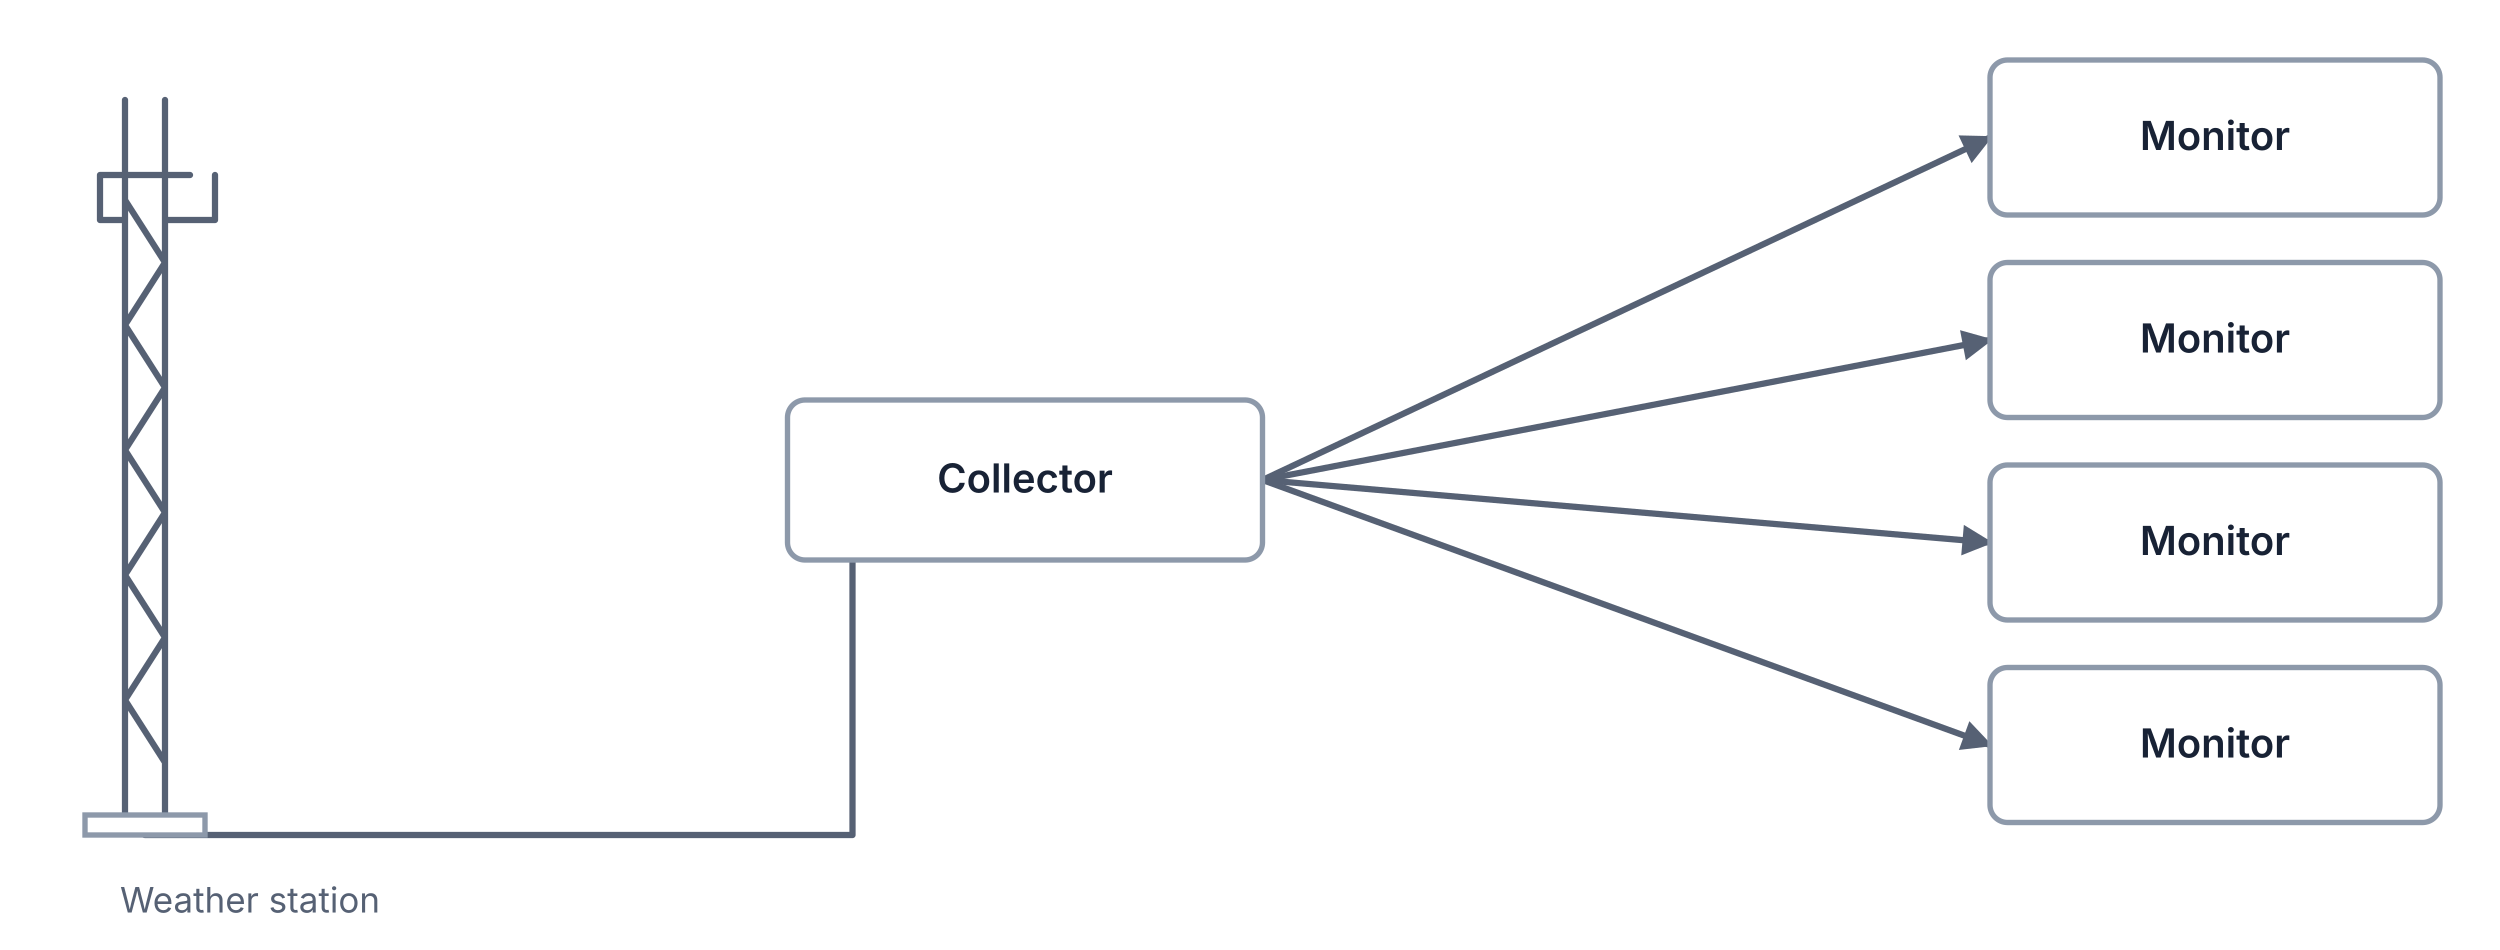
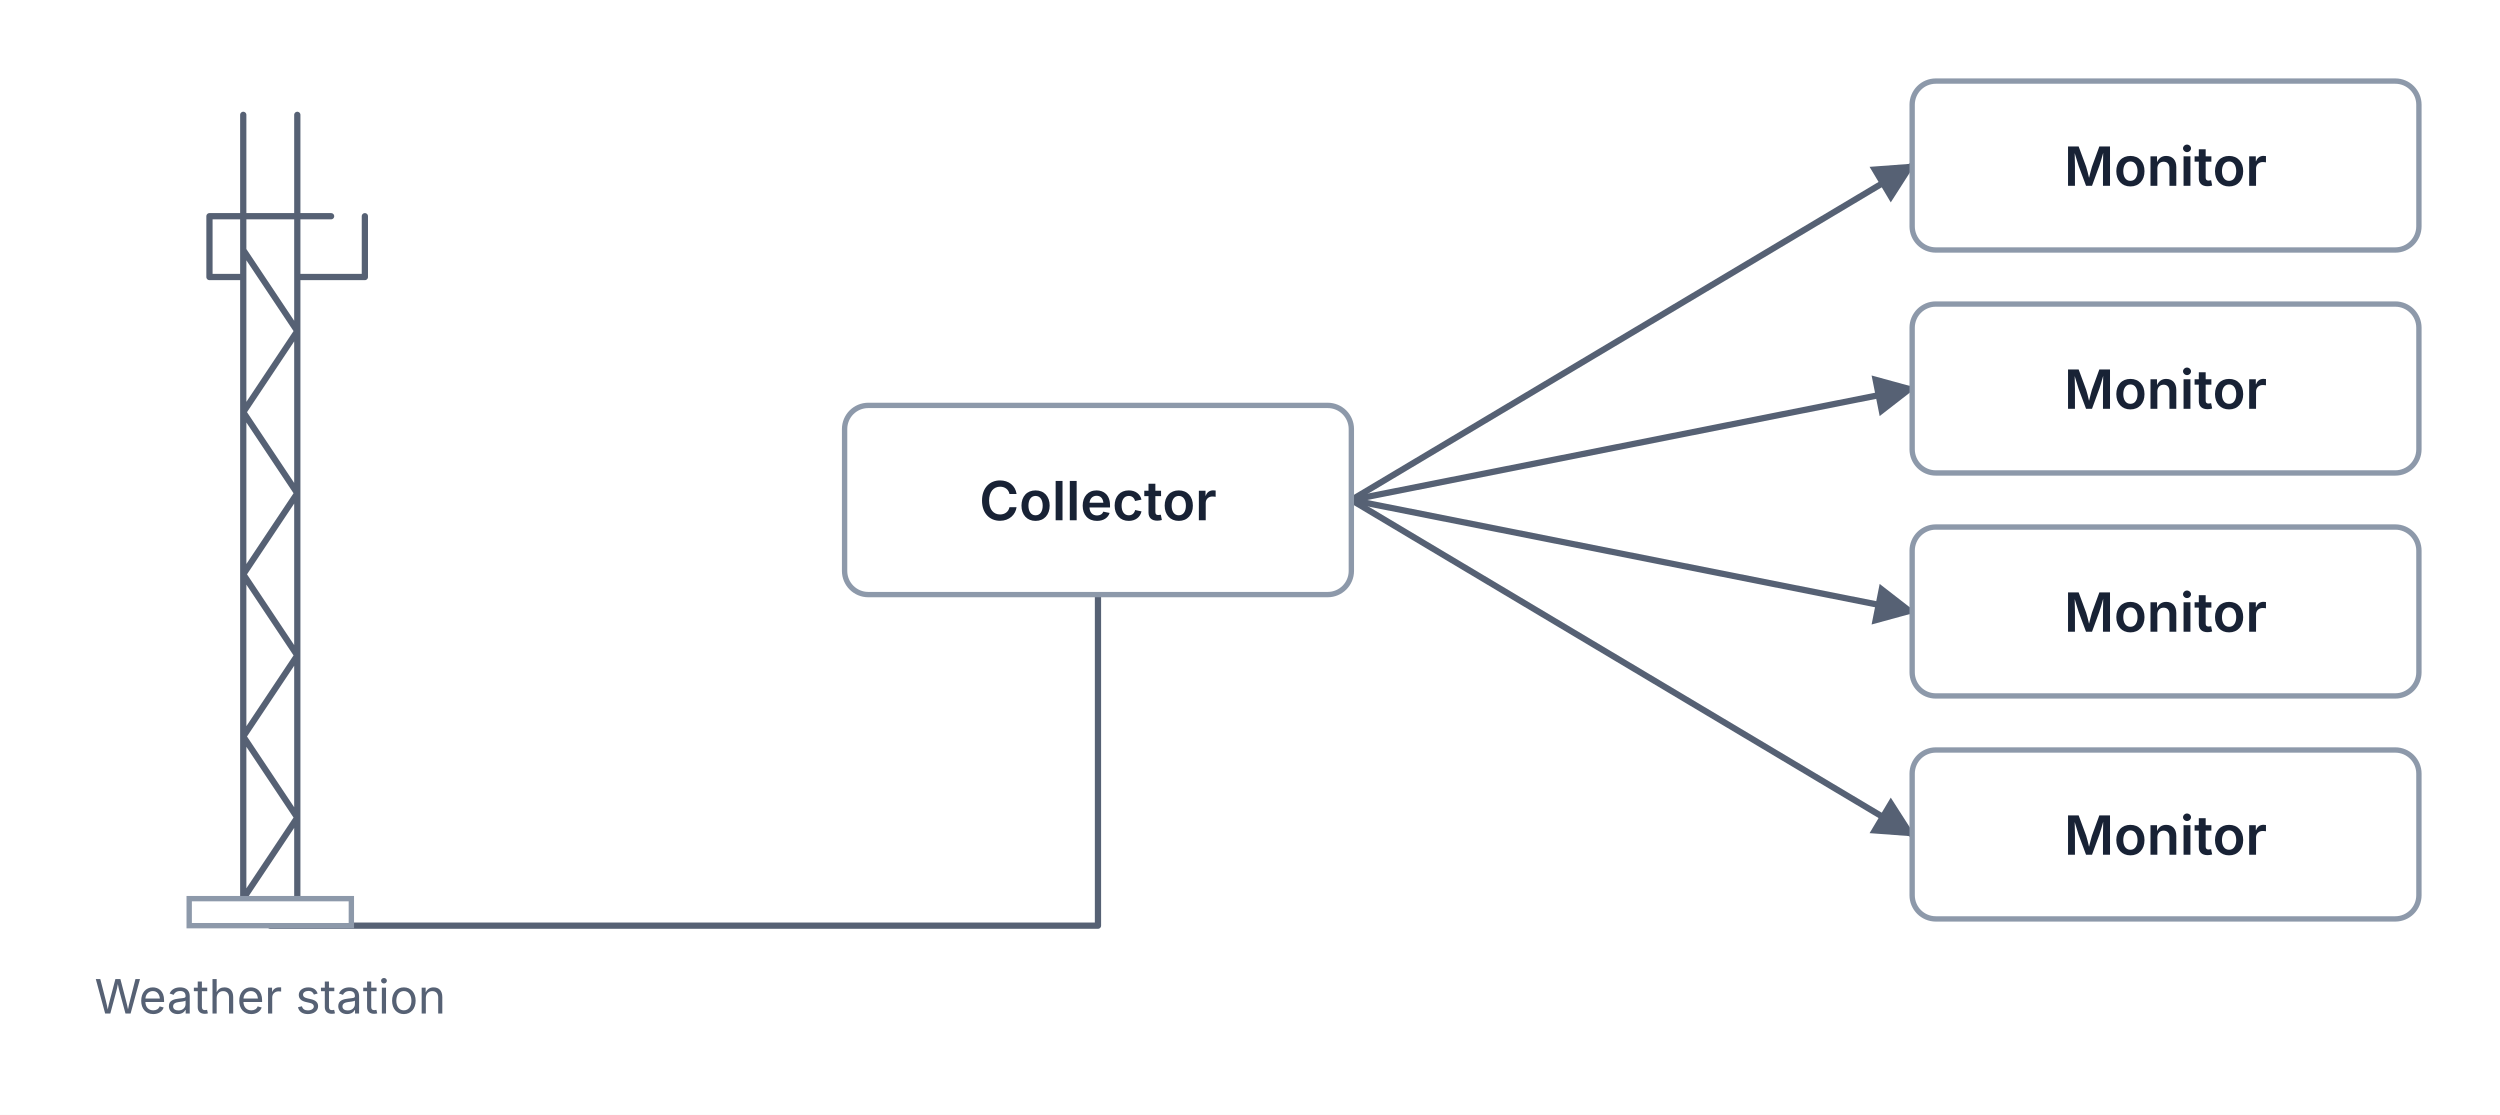
- <svg xmlns="http://www.w3.org/2000/svg" width="700" height="266" viewBox="0 0 1000 380" role="img" aria-labelledby="title description">
+ <svg xmlns="http://www.w3.org/2000/svg" width="700" height="312.16" viewBox="0 0 740 330" role="img" aria-labelledby="title description">
  <defs>
    <marker id="arrow" viewBox="0 0 8 8" refX="7.2" refY="4" markerWidth="7" markerHeight="7" orient="auto-start-reverse">
      <path d="M 0 0 L 8 4 L 0 8 Z" fill="#566174" />
    </marker>
  </defs>
  <style>
    text {
      fill: #182235;
      font-family: Inter, ui-sans-serif, system-ui, -apple-system, BlinkMacSystemFont, "Segoe UI", sans-serif;
    }
    .label {
      font-size: 16px;
      font-weight: 600;
      text-anchor: middle;
    }
    .annotation {
      fill: #566174;
      font-size: 14px;
      text-anchor: middle;
    }
    .application {
      fill: #ffffff;
      stroke: #8d99aa;
      stroke-width: 1.5;
    }
    .connector {
      fill: none;
      stroke: #566174;
      stroke-width: 1.75;
      stroke-linecap: round;
      stroke-linejoin: round;
    }
    .one-way {
      marker-end: url(#arrow);
    }
  </style>
-   <rect width="1000" height="380" fill="#ffffff" />
+   <rect width="740" height="330" fill="#ffffff" />
  <g id="boundaries" aria-hidden="true">
  </g>
  <g id="connectors" aria-hidden="true">
-     <path class="connector" d="M 58 334 H 341 V 224" vector-effect="non-scaling-stroke" />
-     <path class="connector one-way" d="M 505 192 L 796 55" vector-effect="non-scaling-stroke" />
-     <path class="connector one-way" d="M 505 192 L 796 136" vector-effect="non-scaling-stroke" />
-     <path class="connector one-way" d="M 505 192 L 796 217" vector-effect="non-scaling-stroke" />
-     <path class="connector one-way" d="M 505 192 L 796 298" vector-effect="non-scaling-stroke" />
+     <path class="connector" d="M 80 274 H 325 V 176" vector-effect="non-scaling-stroke" />
+     <path class="connector one-way" d="M 400 148 L 566 49" vector-effect="non-scaling-stroke" />
+     <path class="connector one-way" d="M 400 148 L 566 115" vector-effect="non-scaling-stroke" />
+     <path class="connector one-way" d="M 400 148 L 566 181" vector-effect="non-scaling-stroke" />
+     <path class="connector one-way" d="M 400 148 L 566 247" vector-effect="non-scaling-stroke" />
  </g>
  <g id="components" aria-hidden="true">
-     <path class="connector" d="M 50 40 V 326 M 66 40 V 326 M 40 70 H 76 M 40 70 V 88 H 50 M 66 88 H 86 V 70 M 50 80 L 66 105 L 50 130 L 66 155 L 50 180 L 66 205 L 50 230 L 66 255 L 50 280 L 66 305" vector-effect="non-scaling-stroke" />
-     <rect class="application" x="34" y="326" width="48" height="8" rx="0" vector-effect="non-scaling-stroke" />
-     <rect class="application" x="315" y="160" width="190" height="64" rx="7" vector-effect="non-scaling-stroke" />
-     <rect class="application" x="796" y="24" width="180" height="62" rx="7" vector-effect="non-scaling-stroke" />
-     <rect class="application" x="796" y="105" width="180" height="62" rx="7" vector-effect="non-scaling-stroke" />
-     <rect class="application" x="796" y="186" width="180" height="62" rx="7" vector-effect="non-scaling-stroke" />
-     <rect class="application" x="796" y="267" width="180" height="62" rx="7" vector-effect="non-scaling-stroke" />
+     <path class="connector" d="M 72 34 V 266 M 88 34 V 266 M 62 64 H 98 M 62 64 V 82 H 72 M 88 82 H 108 V 64 M 72 74 L 88 98 L 72 122 L 88 146 L 72 170 L 88 194 L 72 218 L 88 242 L 72 266" vector-effect="non-scaling-stroke" />
+     <rect class="application" x="56" y="266" width="48" height="8" rx="0" vector-effect="non-scaling-stroke" />
+     <rect class="application" x="250" y="120" width="150" height="56" rx="7" vector-effect="non-scaling-stroke" />
+     <rect class="application" x="566" y="24" width="150" height="50" rx="7" vector-effect="non-scaling-stroke" />
+     <rect class="application" x="566" y="90" width="150" height="50" rx="7" vector-effect="non-scaling-stroke" />
+     <rect class="application" x="566" y="156" width="150" height="50" rx="7" vector-effect="non-scaling-stroke" />
+     <rect class="application" x="566" y="222" width="150" height="50" rx="7" vector-effect="non-scaling-stroke" />
  </g>
  <g id="labels">
-     <text class="annotation" x="100" y="365">Weather station</text>
-     <text class="label" x="410.0" y="197.0">Collector</text>
-     <text class="label" x="886.0" y="60.0">Monitor</text>
-     <text class="label" x="886.0" y="141.0">Monitor</text>
-     <text class="label" x="886.0" y="222.0">Monitor</text>
-     <text class="label" x="886.0" y="303.0">Monitor</text>
+     <text class="annotation" x="80" y="300">Weather station</text>
+     <text class="label" x="325" y="154">Collector</text>
+     <text class="label" x="641" y="55">Monitor</text>
+     <text class="label" x="641" y="121">Monitor</text>
+     <text class="label" x="641" y="187">Monitor</text>
+     <text class="label" x="641" y="253">Monitor</text>
  </g>
</svg>
